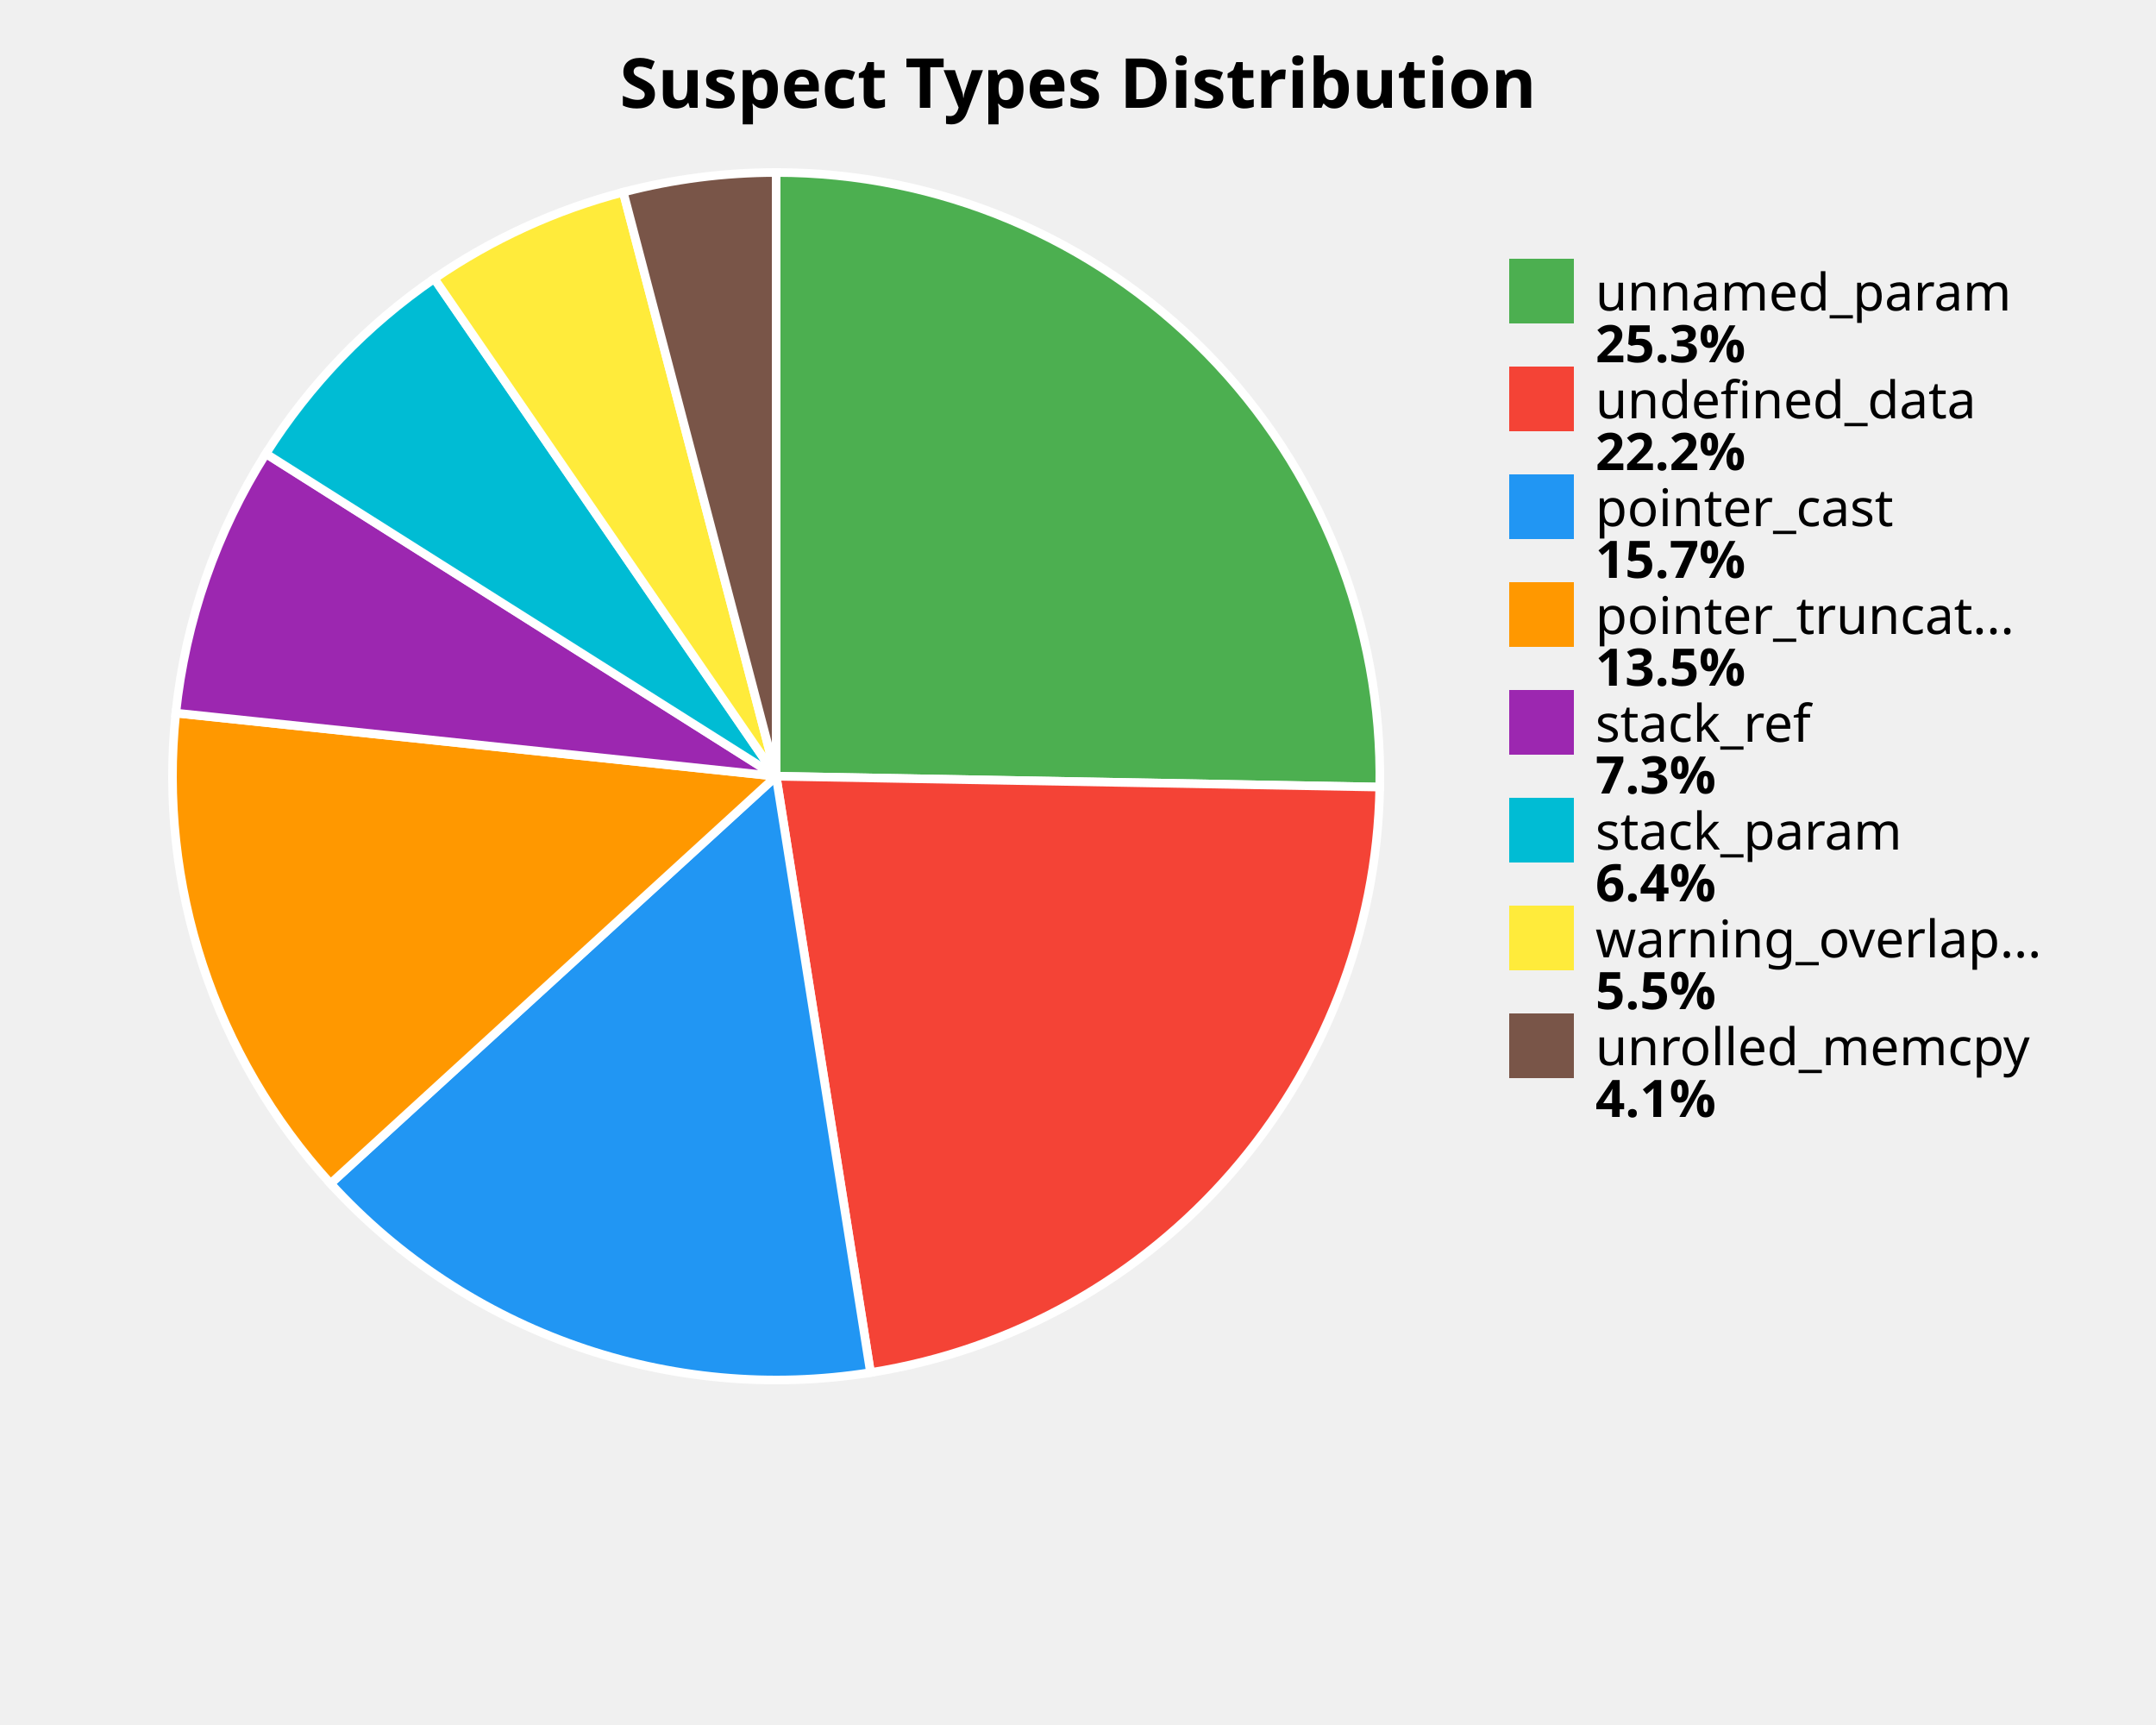
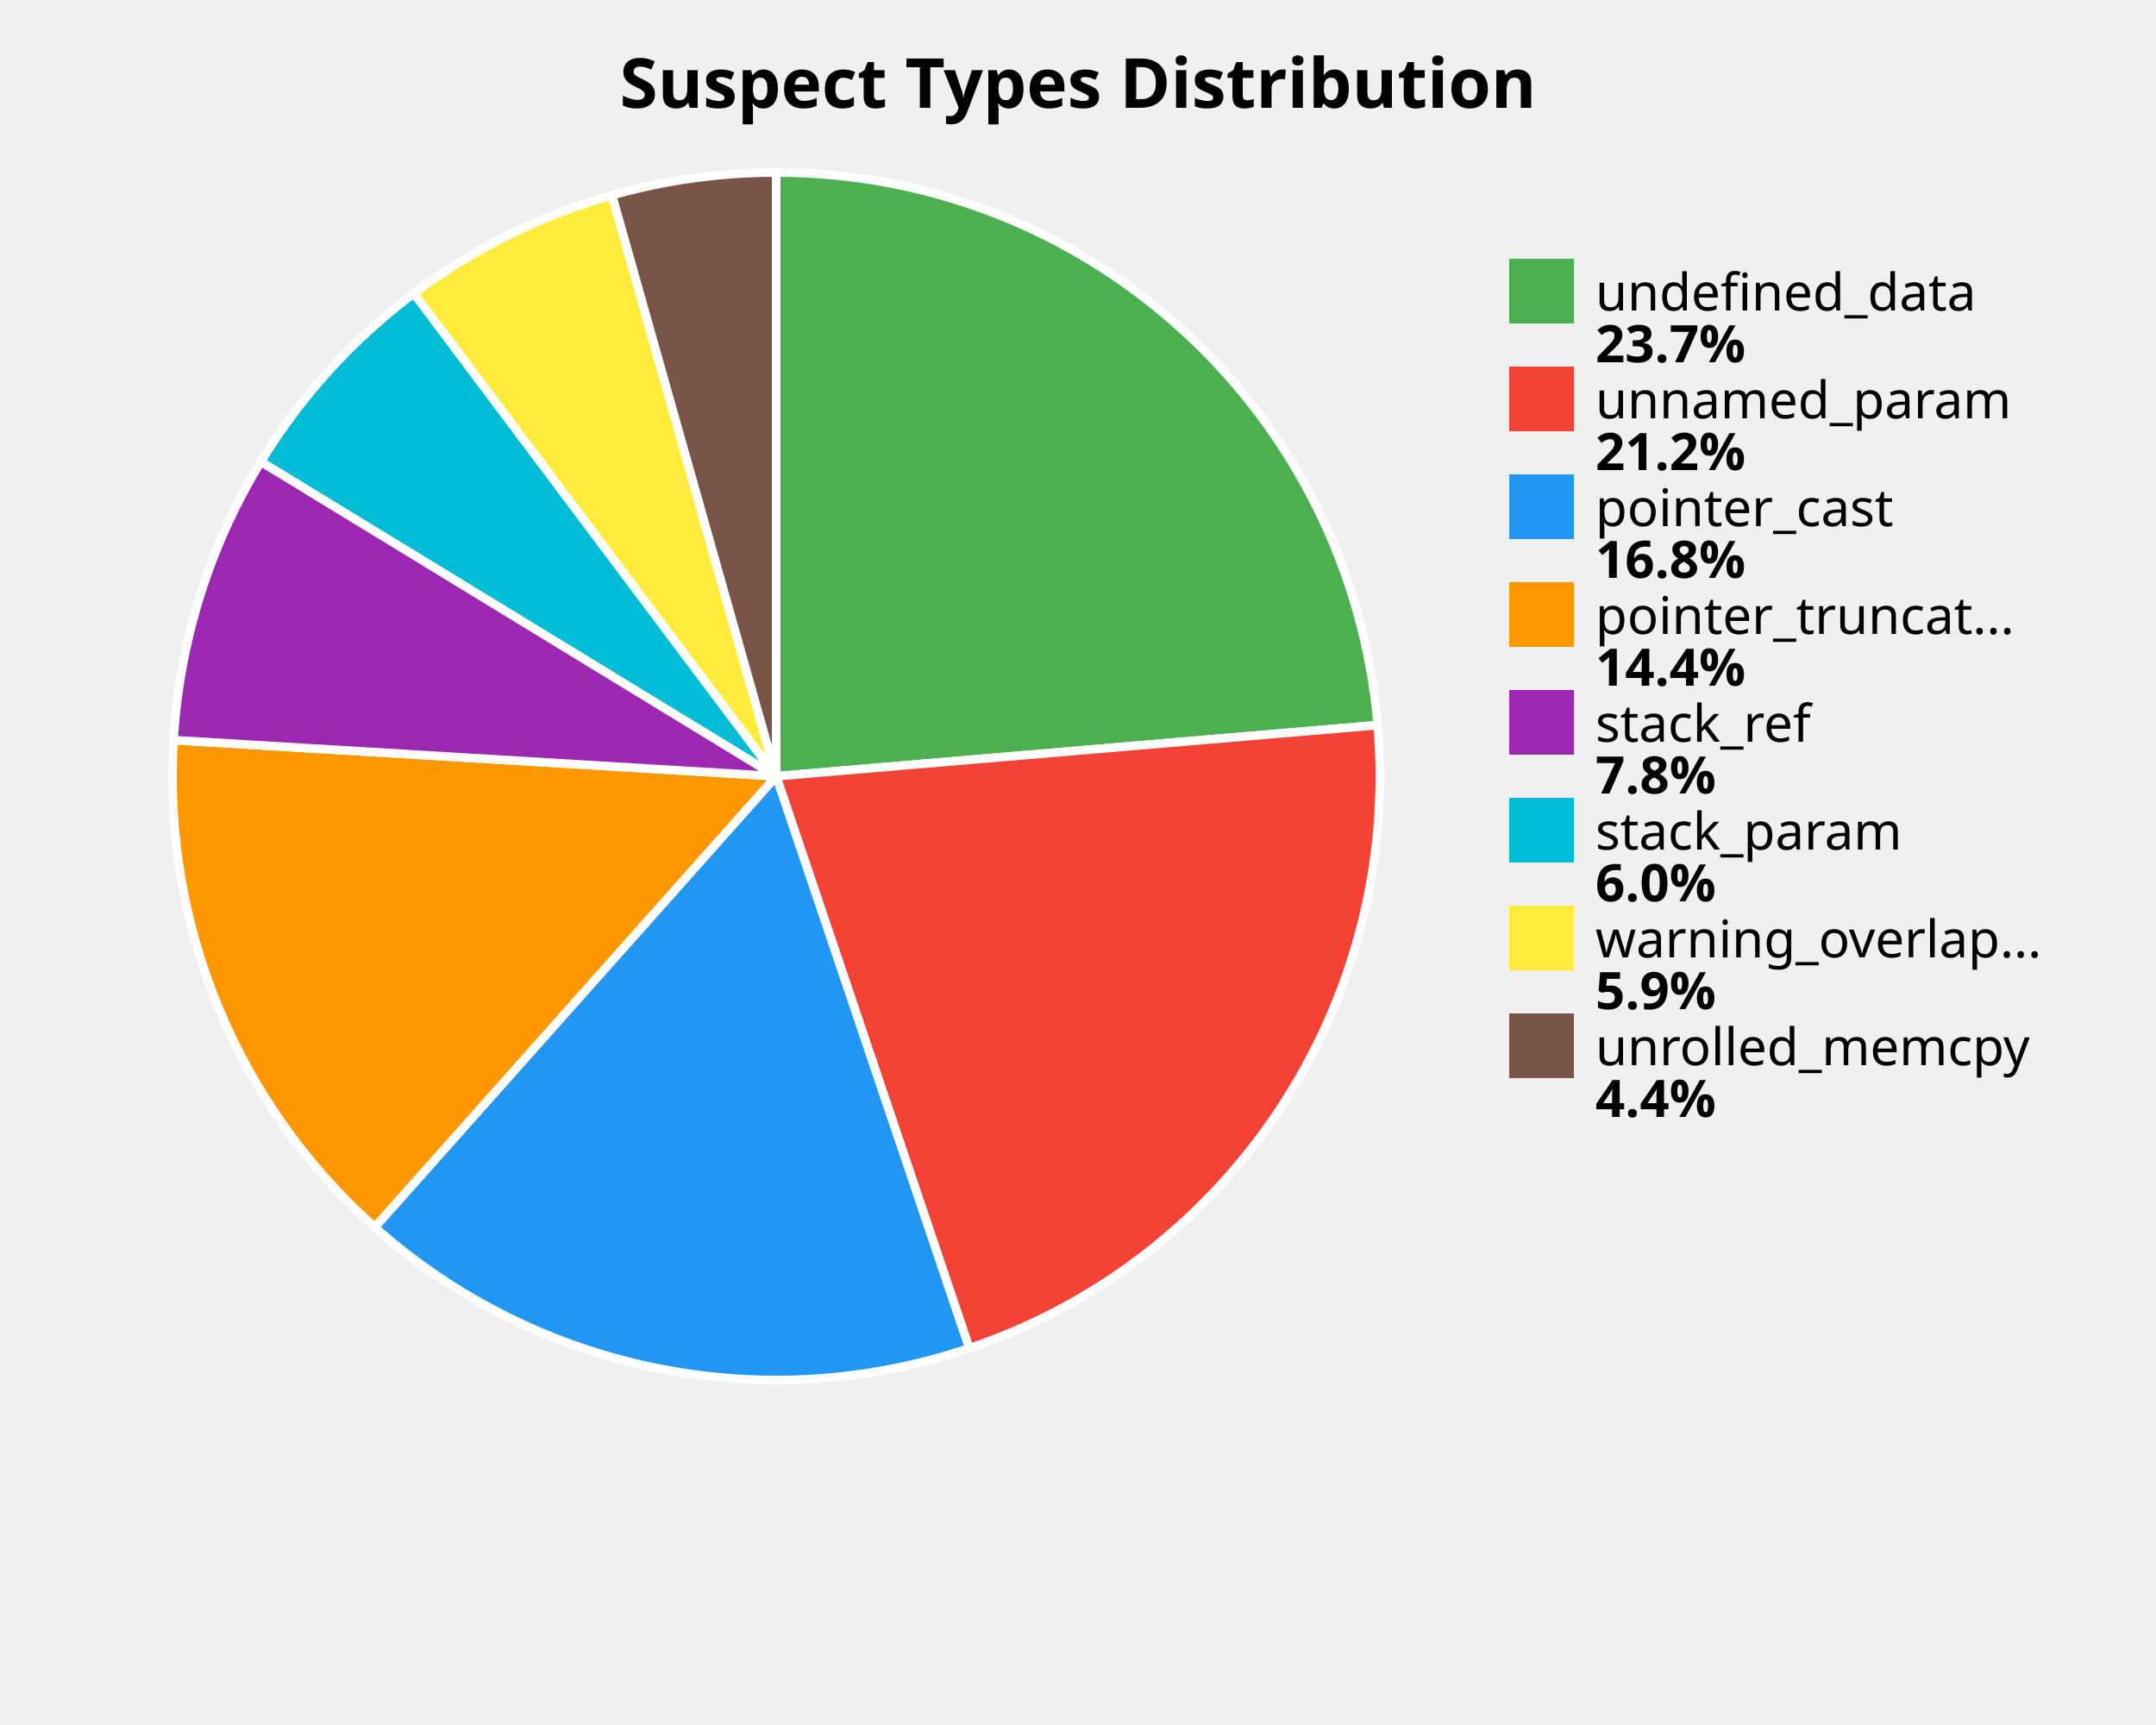
<svg xmlns="http://www.w3.org/2000/svg" width="500" height="400" viewBox="0 0 500 400">
  <style>
    .title { font: bold 16px sans-serif; }
    .label { font: 12px sans-serif; }
    .value { font: bold 12px sans-serif; }
  </style>
  <rect width="100%%" height="100%%" fill="white" />
  <text x="250" y="25" class="title" text-anchor="middle">Suspect Types Distribution</text>
-   <path d="M 180,180 L 180.00,40.00 A 140,140 0 0,1 319.98,182.51 Z" fill="#4CAF50" stroke="white" stroke-width="2" />
-   <path d="M 180,180 L 319.98,182.51 A 140,140 0 0,1 201.88,318.28 Z" fill="#F44336" stroke="white" stroke-width="2" />
-   <path d="M 180,180 L 201.88,318.28 A 140,140 0 0,1 76.66,274.45 Z" fill="#2196F3" stroke="white" stroke-width="2" />
-   <path d="M 180,180 L 76.66,274.45 A 140,140 0 0,1 40.77,165.35 Z" fill="#FF9800" stroke="white" stroke-width="2" />
-   <path d="M 180,180 L 40.77,165.35 A 140,140 0 0,1 61.66,105.20 Z" fill="#9C27B0" stroke="white" stroke-width="2" />
-   <path d="M 180,180 L 61.66,105.20 A 140,140 0 0,1 100.72,64.61 Z" fill="#00BCD4" stroke="white" stroke-width="2" />
-   <path d="M 180,180 L 100.72,64.61 A 140,140 0 0,1 144.54,44.56 Z" fill="#FFEB3B" stroke="white" stroke-width="2" />
-   <path d="M 180,180 L 144.54,44.56 A 140,140 0 0,1 180.00,40.00 Z" fill="#795548" stroke="white" stroke-width="2" />
+   <path d="M 180,180 L 180.00,40.00 A 140,140 0 0,1 319.50,168.15 Z" fill="#4CAF50" stroke="white" stroke-width="2" />
+   <path d="M 180,180 L 319.50,168.15 A 140,140 0 0,1 224.79,312.64 Z" fill="#F44336" stroke="white" stroke-width="2" />
+   <path d="M 180,180 L 224.79,312.64 A 140,140 0 0,1 86.91,284.57 Z" fill="#2196F3" stroke="white" stroke-width="2" />
+   <path d="M 180,180 L 86.91,284.57 A 140,140 0 0,1 40.25,171.62 Z" fill="#FF9800" stroke="white" stroke-width="2" />
+   <path d="M 180,180 L 40.25,171.62 A 140,140 0 0,1 60.51,107.05 Z" fill="#9C27B0" stroke="white" stroke-width="2" />
+   <path d="M 180,180 L 60.51,107.05 A 140,140 0 0,1 95.99,68.01 Z" fill="#00BCD4" stroke="white" stroke-width="2" />
+   <path d="M 180,180 L 95.99,68.01 A 140,140 0 0,1 141.93,45.27 Z" fill="#FFEB3B" stroke="white" stroke-width="2" />
+   <path d="M 180,180 L 141.93,45.27 A 140,140 0 0,1 180.00,40.00 Z" fill="#795548" stroke="white" stroke-width="2" />
  <rect x="350" y="60" width="15" height="15" fill="#4CAF50" />
-   <text x="370" y="72" class="label">unnamed_param</text>
-   <text x="370" y="84" class="value">25.3%</text>
+   <text x="370" y="72" class="label">undefined_data</text>
+   <text x="370" y="84" class="value">23.7%</text>
  <rect x="350" y="85" width="15" height="15" fill="#F44336" />
-   <text x="370" y="97" class="label">undefined_data</text>
-   <text x="370" y="109" class="value">22.2%</text>
+   <text x="370" y="97" class="label">unnamed_param</text>
+   <text x="370" y="109" class="value">21.2%</text>
  <rect x="350" y="110" width="15" height="15" fill="#2196F3" />
  <text x="370" y="122" class="label">pointer_cast</text>
-   <text x="370" y="134" class="value">15.7%</text>
+   <text x="370" y="134" class="value">16.8%</text>
  <rect x="350" y="135" width="15" height="15" fill="#FF9800" />
  <text x="370" y="147" class="label">pointer_truncat...</text>
-   <text x="370" y="159" class="value">13.5%</text>
+   <text x="370" y="159" class="value">14.4%</text>
  <rect x="350" y="160" width="15" height="15" fill="#9C27B0" />
  <text x="370" y="172" class="label">stack_ref</text>
-   <text x="370" y="184" class="value">7.3%</text>
+   <text x="370" y="184" class="value">7.8%</text>
  <rect x="350" y="185" width="15" height="15" fill="#00BCD4" />
  <text x="370" y="197" class="label">stack_param</text>
-   <text x="370" y="209" class="value">6.4%</text>
+   <text x="370" y="209" class="value">6.0%</text>
  <rect x="350" y="210" width="15" height="15" fill="#FFEB3B" />
  <text x="370" y="222" class="label">warning_overlap...</text>
-   <text x="370" y="234" class="value">5.5%</text>
+   <text x="370" y="234" class="value">5.9%</text>
  <rect x="350" y="235" width="15" height="15" fill="#795548" />
  <text x="370" y="247" class="label">unrolled_memcpy</text>
-   <text x="370" y="259" class="value">4.1%</text>
+   <text x="370" y="259" class="value">4.4%</text>
</svg>
